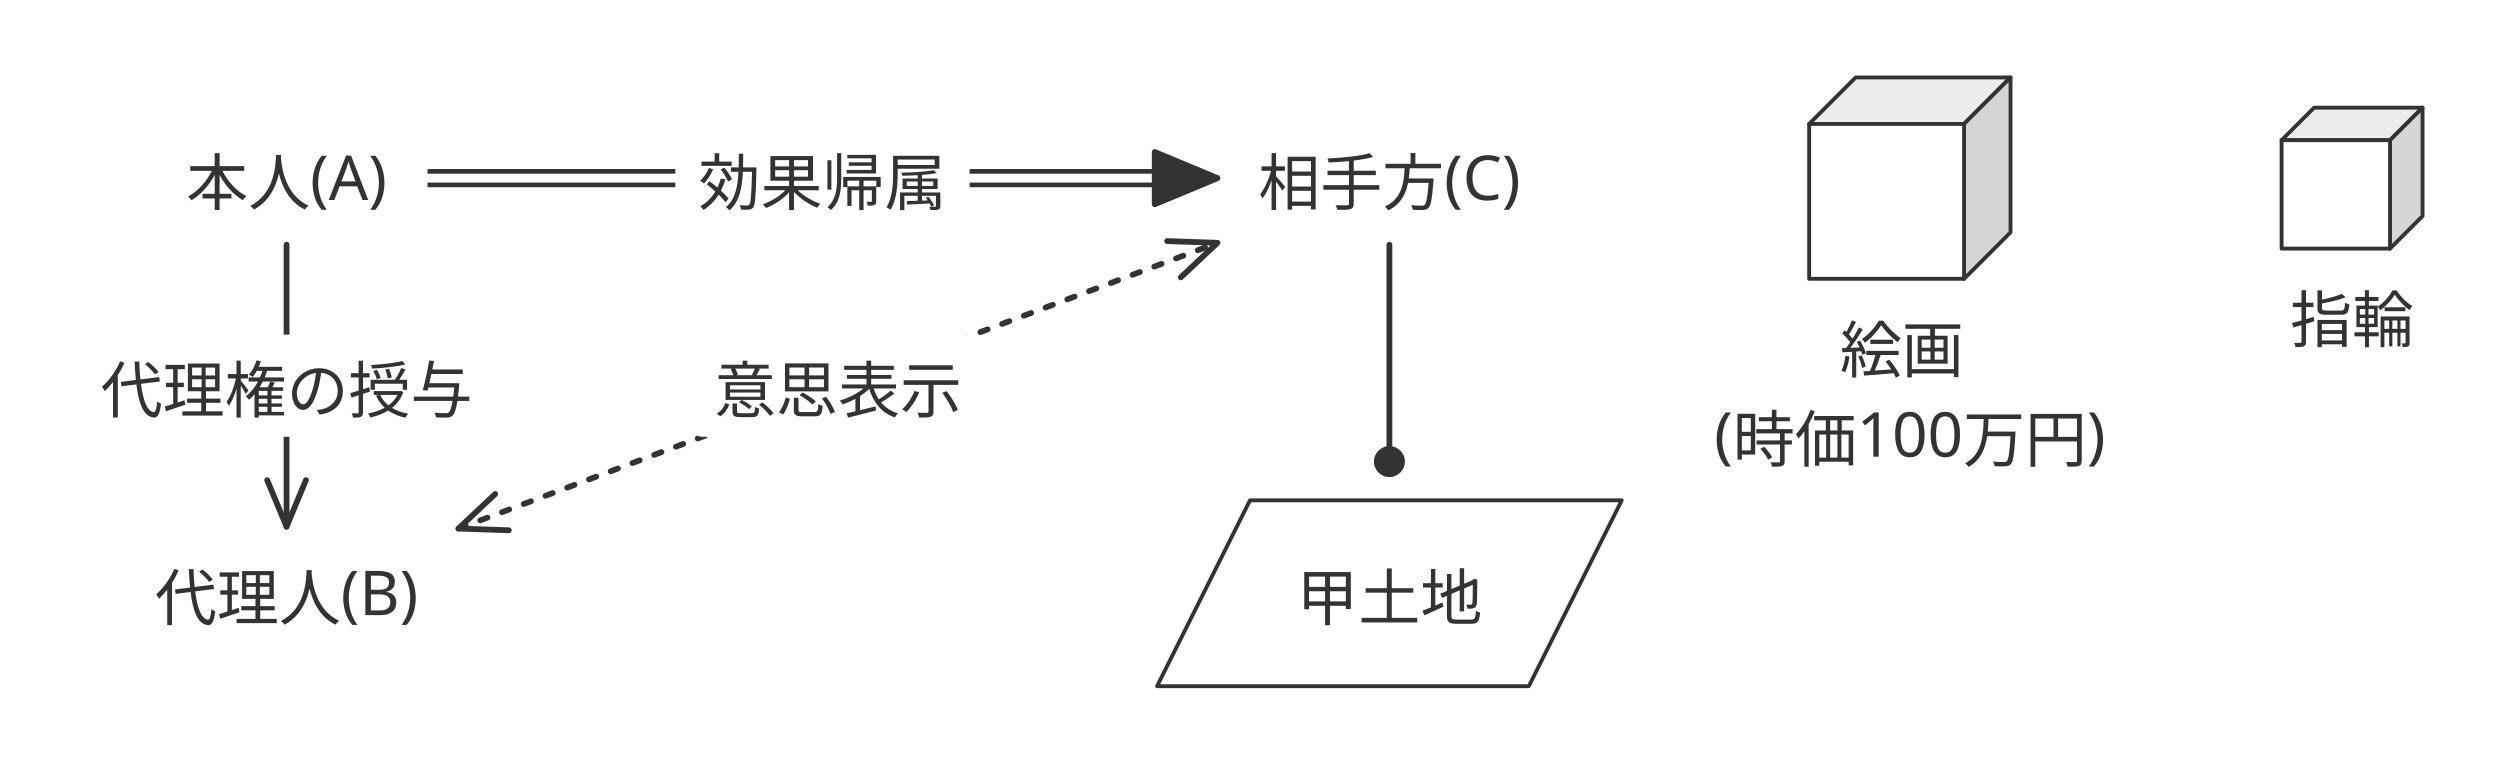
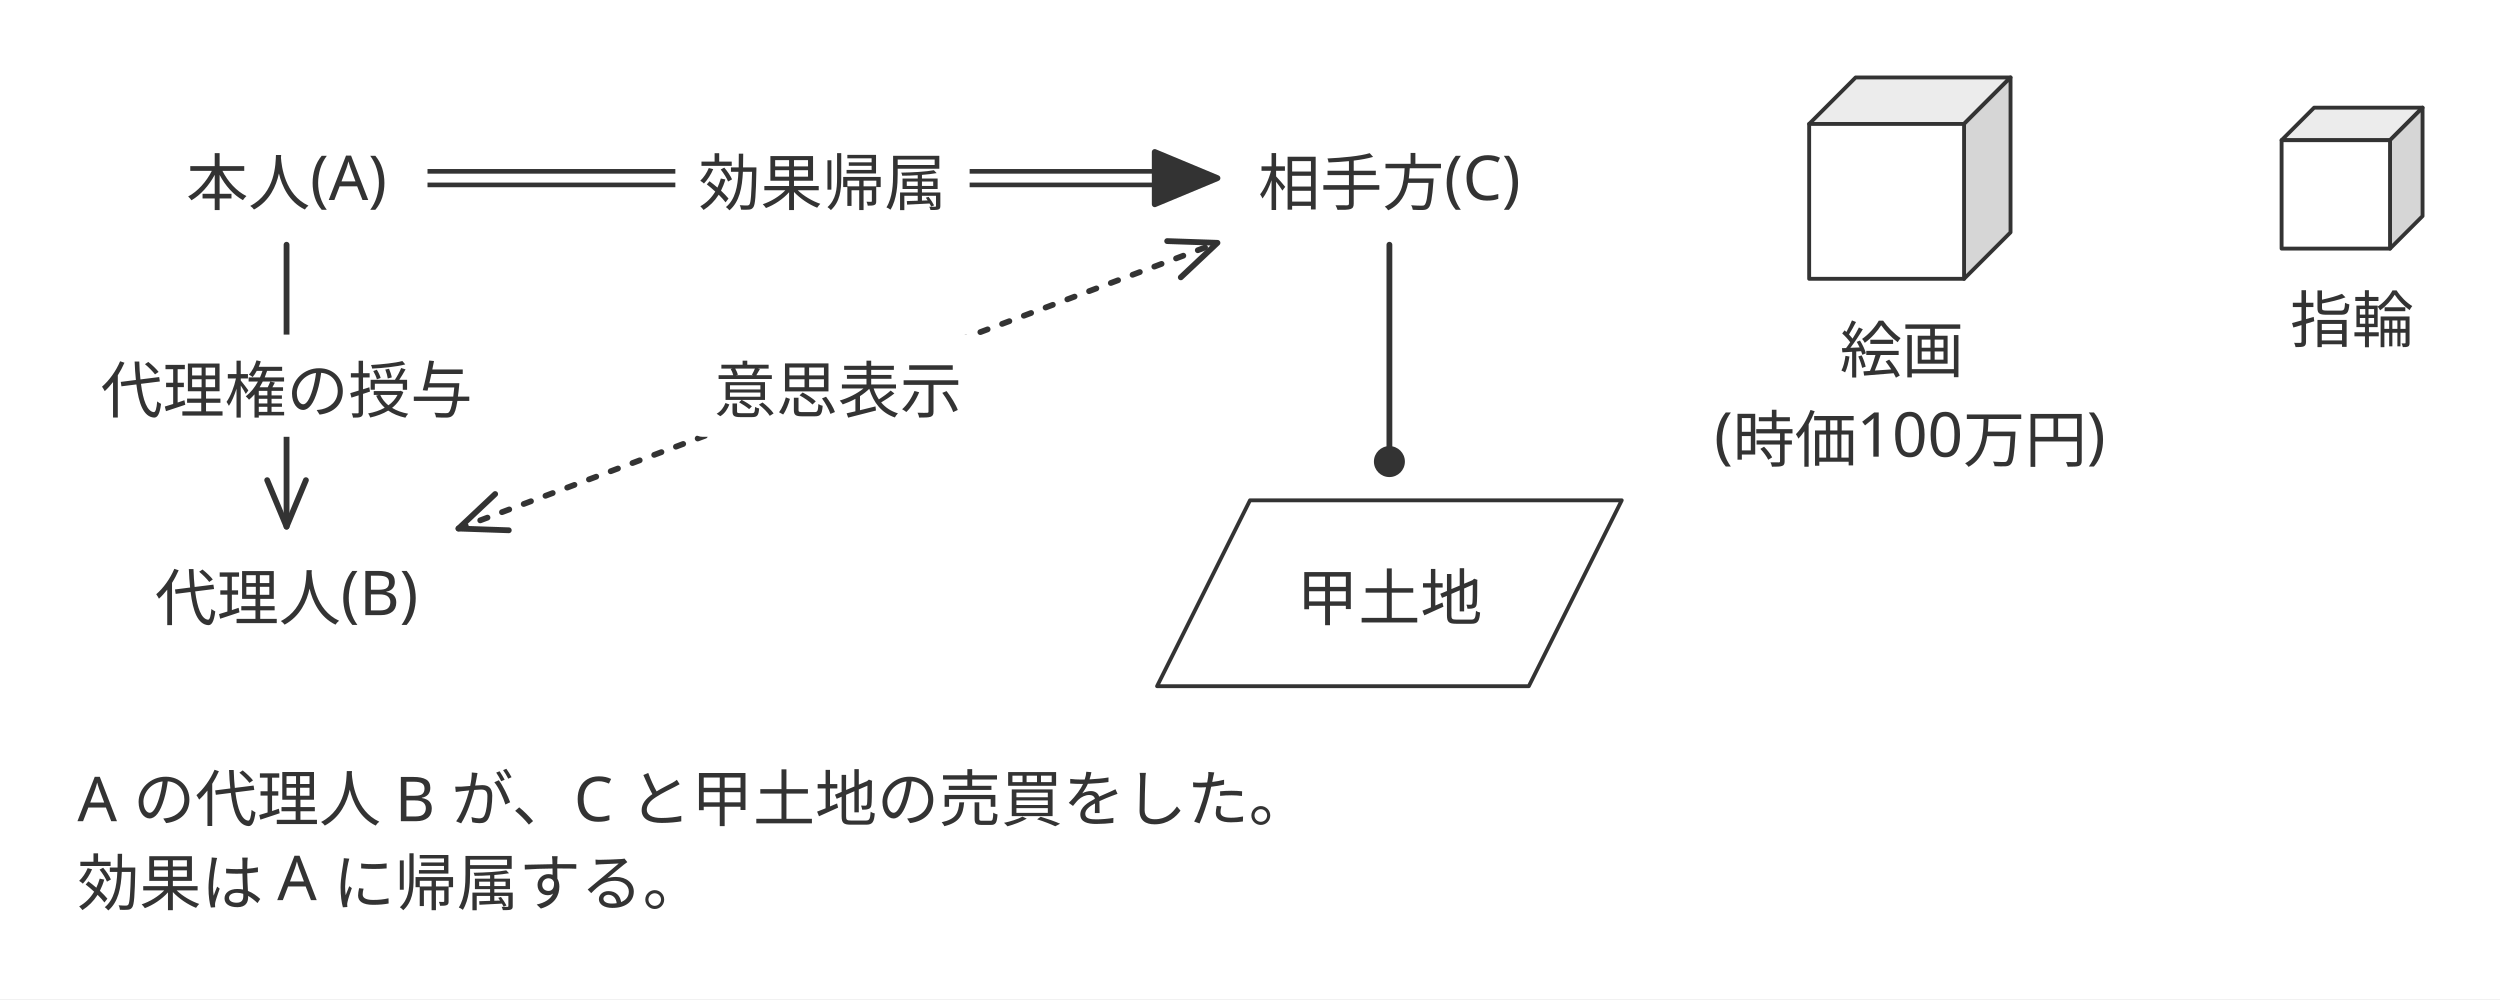
- <svg xmlns="http://www.w3.org/2000/svg" width="645.6" height="197.2" viewBox="0 0 645.6 197.2" font-family="&quot;Hiragino Sans&quot;, &quot;Yu Gothic&quot;, &quot;Noto Sans JP&quot;, sans-serif" font-size="16" fill="#333333">
+ <svg xmlns="http://www.w3.org/2000/svg" width="645.6" height="258" viewBox="0 0 645.6 258" font-family="&quot;Hiragino Sans&quot;, &quot;Yu Gothic&quot;, &quot;Noto Sans JP&quot;, sans-serif" font-size="16" fill="#333333">
  <rect width="100%" height="100%" fill="#ffffff" />
  <g data-line="0">
    <line x1="74" y1="63.2" x2="74" y2="136" stroke="#333333" stroke-width="1.5" stroke-linecap="round" />
    <polyline points="69,124 74,136 79,124" fill="none" stroke="#333333" stroke-width="1.5" stroke-linecap="round" stroke-linejoin="round" />
    <rect x="20" y="86.4" width="108" height="26.4" rx="3" fill="#ffffff" />
    <text x="74" y="99.6" text-anchor="middle" dominant-baseline="central">
      <tspan x="74" dy="0">代理権の授与</tspan>
    </text>
  </g>
  <g data-line="1">
    <line x1="118.4" y1="136.49" x2="314.4" y2="62.71" stroke="#333333" stroke-width="1.5" stroke-dasharray="2 4" stroke-linecap="round" />
    <polyline points="127.87,127.58 118.4,136.49 131.39,136.94" fill="none" stroke="#333333" stroke-width="1.5" stroke-linecap="round" stroke-linejoin="round" />
    <polyline points="304.93,71.62 314.4,62.71 301.41,62.26" fill="none" stroke="#333333" stroke-width="1.5" stroke-linecap="round" stroke-linejoin="round" />
    <rect x="178.4" y="86.4" width="76" height="26.4" rx="3" fill="#ffffff" />
    <text x="216.4" y="99.6" text-anchor="middle" dominant-baseline="central">
      <tspan x="216.4" dy="0">意思表示</tspan>
    </text>
  </g>
  <g data-line="2">
    <line x1="110.4" y1="47.75" x2="298.2" y2="47.75" stroke="#333333" stroke-width="1.2" stroke-linecap="butt" />
    <line x1="110.4" y1="44.25" x2="298.2" y2="44.25" stroke="#333333" stroke-width="1.2" stroke-linecap="butt" />
    <polygon points="314.4,46 298.2,52.75 298.2,39.25" fill="#333333" stroke="#333333" stroke-width="1.5" stroke-linejoin="round" />
    <rect x="174.4" y="32.8" width="76" height="26.4" rx="3" fill="#ffffff" />
    <text x="212.4" y="46" text-anchor="middle" dominant-baseline="central">
      <tspan x="212.4" dy="0">効果帰属</tspan>
    </text>
  </g>
  <g data-line="3">
    <line x1="358.8" y1="63.2" x2="358.8" y2="119.2" stroke="#333333" stroke-width="1.5" stroke-linecap="round" />
    <circle cx="358.8" cy="119.2" r="4" fill="#333333" />
  </g>
  <g data-id="a">
    <text x="74" y="46" text-anchor="middle" dominant-baseline="central">
      <tspan x="74" dy="0">本人(A)</tspan>
    </text>
  </g>
  <g data-id="c">
    <text x="358.8" y="46" text-anchor="middle" dominant-baseline="central">
      <tspan x="358.8" dy="0">相手方(C)</tspan>
    </text>
  </g>
  <g data-id="b">
    <text x="74" y="153.2" text-anchor="middle" dominant-baseline="central">
      <tspan x="74" dy="0">代理人(B)</tspan>
    </text>
  </g>
  <g data-id="land">
    <polygon points="322.8,129.2 418.8,129.2 394.8,177.2 298.8,177.2" fill="#ffffff" stroke="#333333" stroke-linejoin="round" />
    <text x="358.8" y="153.2" text-anchor="middle" dominant-baseline="central">
      <tspan x="358.8" dy="0">甲土地</tspan>
    </text>
  </g>
  <g data-id="item">
    <polygon points="467.2,32 479.2,20 519.2,20 507.2,32" fill="#ececec" stroke="#333333" stroke-linejoin="round" />
    <polygon points="507.2,32 519.2,20 519.2,60 507.2,72" fill="#d6d6d6" stroke="#333333" stroke-linejoin="round" />
    <polygon points="467.2,32 507.2,32 507.2,72 467.2,72" fill="#ffffff" stroke="#333333" stroke-linejoin="round" />
    <text x="493.2" y="100.4" text-anchor="middle" dominant-baseline="central">
      <tspan x="493.2" dy="-11.2">絵画</tspan>
      <tspan x="493.2" dy="22.4">(時価100万円)</tspan>
    </text>
  </g>
  <g data-id="small">
    <polygon points="589.2,36.2 597.6,27.8 625.6,27.8 617.2,36.2" fill="#ececec" stroke="#333333" stroke-linejoin="round" />
    <polygon points="617.2,36.2 625.6,27.8 625.6,55.8 617.2,64.2" fill="#d6d6d6" stroke="#333333" stroke-linejoin="round" />
    <polygon points="589.2,36.2 617.2,36.2 617.2,64.2 589.2,64.2" fill="#ffffff" stroke="#333333" stroke-linejoin="round" />
    <text x="607.4" y="81.4" text-anchor="middle" dominant-baseline="central">
      <tspan x="607.4" dy="0">指輪</tspan>
    </text>
  </g>
+   <g data-caption="0">
+     <text text-anchor="start" dominant-baseline="central">
+       <tspan x="20" y="204.4">A の代理人 B が、C と甲土地の売買をした。</tspan>
+       <tspan x="20" y="226.8">効果は A に帰属する。</tspan>
+     </text>
+   </g>
</svg>
